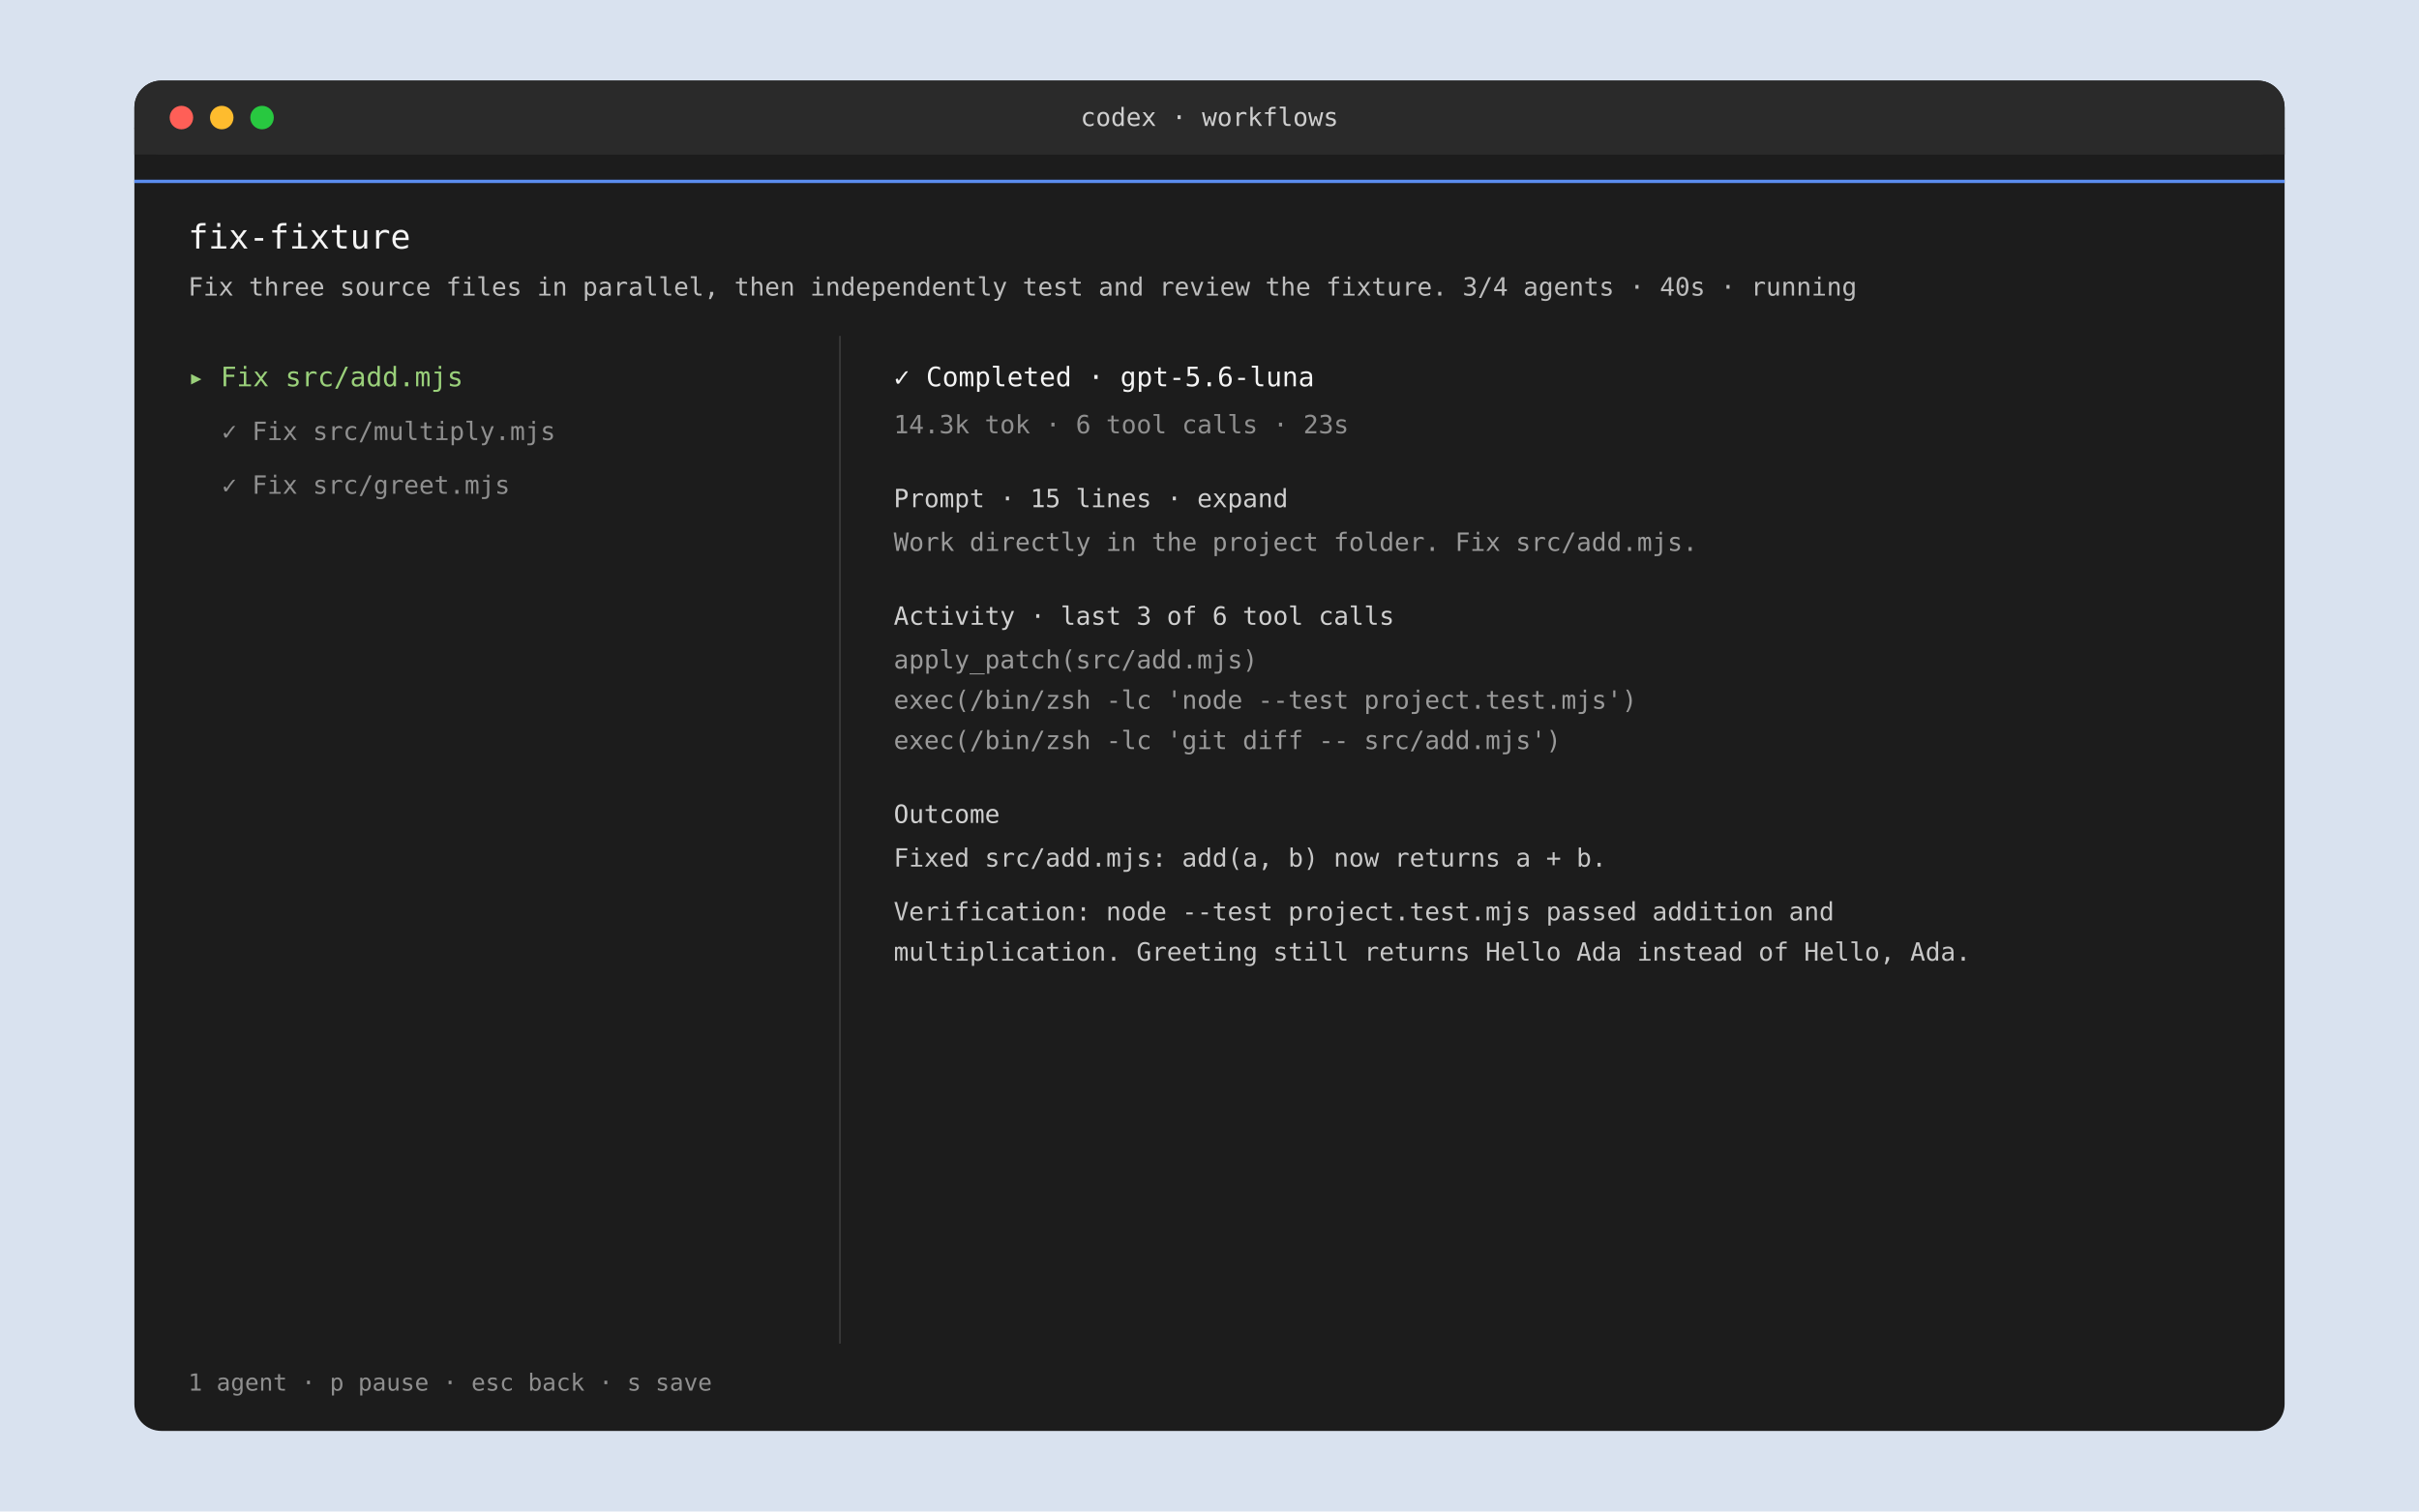
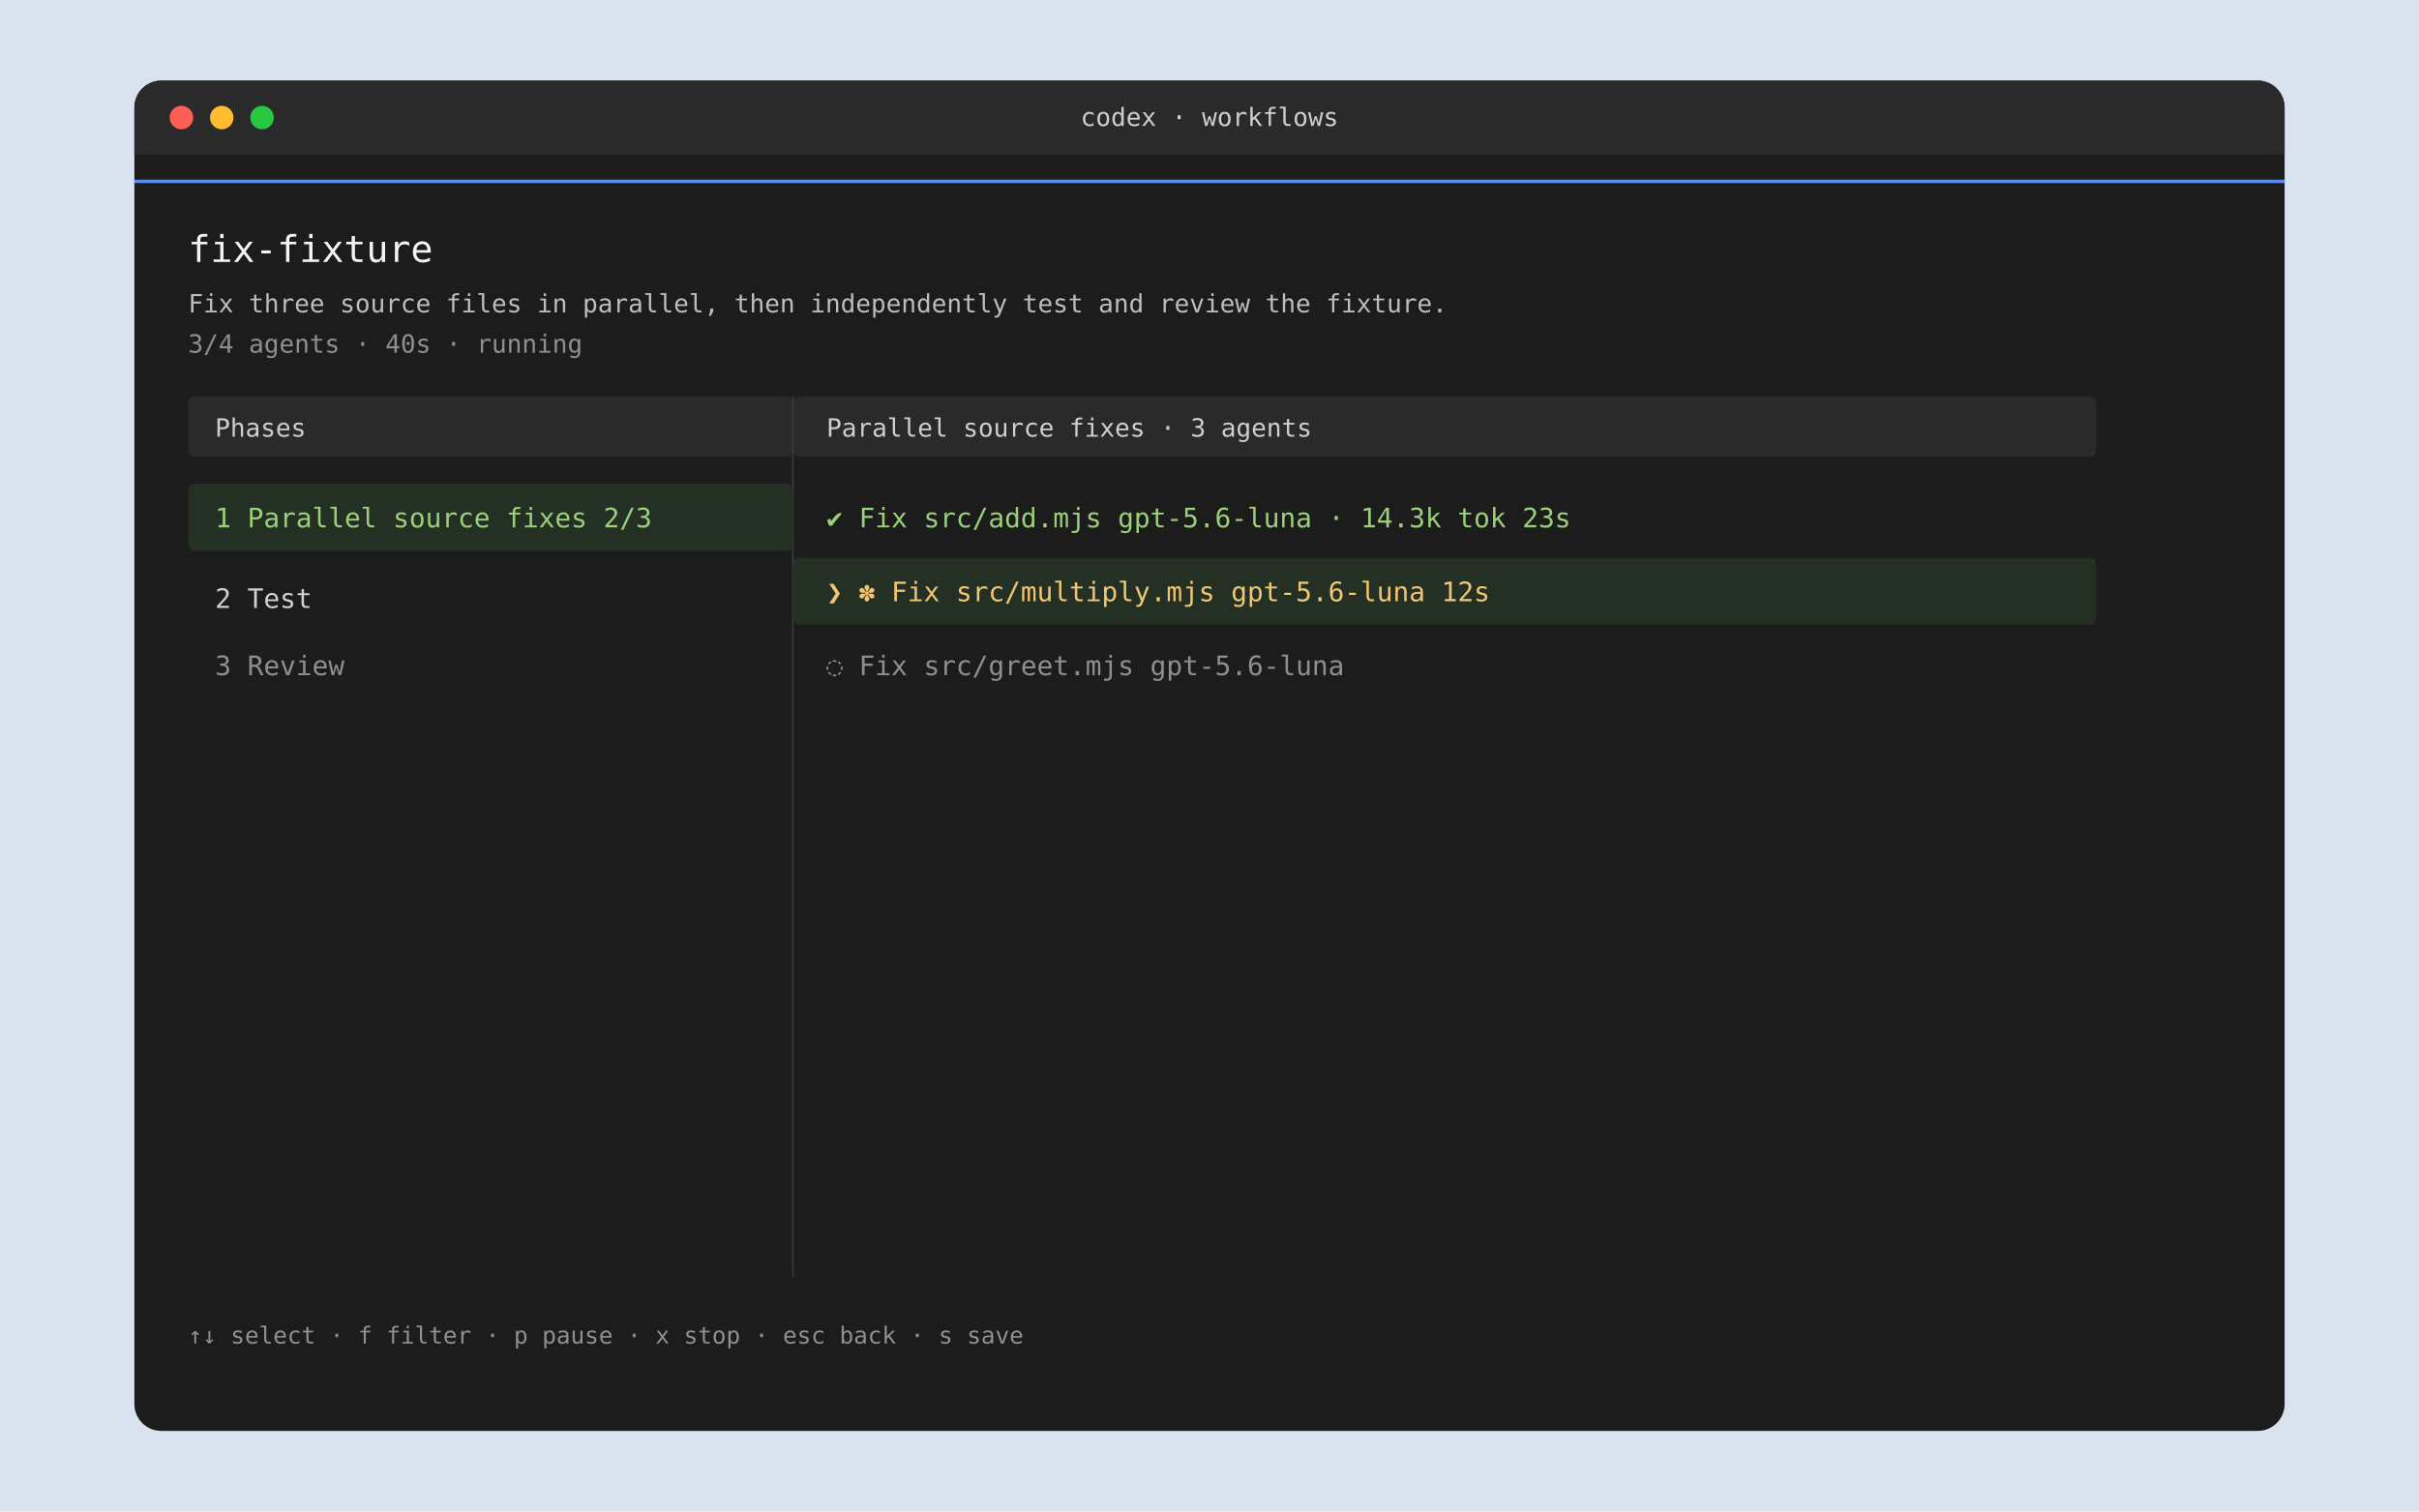
- <svg xmlns="http://www.w3.org/2000/svg" width="1440" height="900" viewBox="0 0 1440 900" role="img" aria-label="A native workflow running in Codex Ultracode">
+ <svg xmlns="http://www.w3.org/2000/svg" width="1440" height="900" viewBox="0 0 1440 900" role="img" aria-label="The Codex Ultracode workflows panel with phases and workers">
  <rect width="1440" height="900" fill="#d9e2ef" />
  <rect x="80" y="48" width="1280" height="804" rx="16" fill="#1c1c1c" />
  <rect x="80" y="48" width="1280" height="44" rx="16" fill="#2a2a2a" />
  <rect x="80" y="76" width="1280" height="16" fill="#2a2a2a" />
  <circle cx="108" cy="70" r="7" fill="#ff5f57" />
  <circle cx="132" cy="70" r="7" fill="#febc2e" />
  <circle cx="156" cy="70" r="7" fill="#28c840" />
  <text x="720" y="75" text-anchor="middle" fill="#cfcfcf" font-family="ui-monospace, SFMono-Regular, Menlo, monospace" font-size="15">codex · workflows</text>
  <line x1="80" y1="108" x2="1360" y2="108" stroke="#5b8def" stroke-width="2" />
-   <text x="112" y="148" fill="#f4f4f4" font-family="ui-monospace, SFMono-Regular, Menlo, monospace" font-size="20">fix-fixture</text>
-   <text x="112" y="176" fill="#bdbdbd" font-family="ui-monospace, SFMono-Regular, Menlo, monospace" font-size="15">Fix three source files in parallel, then independently test and review the fixture.  3/4 agents · 40s · running</text>
-   <line x1="500" y1="200" x2="500" y2="800" stroke="#3a3a3a" />
-   <text x="112" y="230" fill="#9ad07a" font-family="ui-monospace, SFMono-Regular, Menlo, monospace" font-size="16">▸ Fix src/add.mjs</text>
-   <text x="132" y="262" fill="#8f8f8f" font-family="ui-monospace, SFMono-Regular, Menlo, monospace" font-size="15">✓ Fix src/multiply.mjs</text>
-   <text x="132" y="294" fill="#8f8f8f" font-family="ui-monospace, SFMono-Regular, Menlo, monospace" font-size="15">✓ Fix src/greet.mjs</text>
-   <text x="532" y="230" fill="#f4f4f4" font-family="ui-monospace, SFMono-Regular, Menlo, monospace" font-size="16">✓ Completed · gpt-5.6-luna</text>
-   <text x="532" y="258" fill="#8f8f8f" font-family="ui-monospace, SFMono-Regular, Menlo, monospace" font-size="15">14.3k tok · 6 tool calls · 23s</text>
-   <text x="532" y="302" fill="#d0d0d0" font-family="ui-monospace, SFMono-Regular, Menlo, monospace" font-size="15">Prompt · 15 lines · expand</text>
-   <text x="532" y="328" fill="#9a9a9a" font-family="ui-monospace, SFMono-Regular, Menlo, monospace" font-size="15">Work directly in the project folder. Fix src/add.mjs.</text>
-   <text x="532" y="372" fill="#d0d0d0" font-family="ui-monospace, SFMono-Regular, Menlo, monospace" font-size="15">Activity · last 3 of 6 tool calls</text>
-   <text x="532" y="398" fill="#9a9a9a" font-family="ui-monospace, SFMono-Regular, Menlo, monospace" font-size="15">apply_patch(src/add.mjs)</text>
-   <text x="532" y="422" fill="#9a9a9a" font-family="ui-monospace, SFMono-Regular, Menlo, monospace" font-size="15">exec(/bin/zsh -lc 'node --test project.test.mjs')</text>
-   <text x="532" y="446" fill="#9a9a9a" font-family="ui-monospace, SFMono-Regular, Menlo, monospace" font-size="15">exec(/bin/zsh -lc 'git diff -- src/add.mjs')</text>
-   <text x="532" y="490" fill="#d0d0d0" font-family="ui-monospace, SFMono-Regular, Menlo, monospace" font-size="15">Outcome</text>
-   <text x="532" y="516" fill="#c8c8c8" font-family="ui-monospace, SFMono-Regular, Menlo, monospace" font-size="15">Fixed src/add.mjs: add(a, b) now returns a + b.</text>
-   <text x="532" y="548" fill="#c8c8c8" font-family="ui-monospace, SFMono-Regular, Menlo, monospace" font-size="15">Verification: node --test project.test.mjs passed addition and</text>
-   <text x="532" y="572" fill="#c8c8c8" font-family="ui-monospace, SFMono-Regular, Menlo, monospace" font-size="15">multiplication. Greeting still returns Hello Ada instead of Hello, Ada.</text>
-   <text x="112" y="828" fill="#8f8f8f" font-family="ui-monospace, SFMono-Regular, Menlo, monospace" font-size="14">1 agent · p pause · esc back · s save</text>
+   <text x="112" y="156" fill="#f4f4f4" font-family="ui-monospace, SFMono-Regular, Menlo, monospace" font-size="22">fix-fixture</text>
+   <text x="112" y="186" fill="#bdbdbd" font-family="ui-monospace, SFMono-Regular, Menlo, monospace" font-size="15">Fix three source files in parallel, then independently test and review the fixture.</text>
+   <text x="112" y="210" fill="#8f8f8f" font-family="ui-monospace, SFMono-Regular, Menlo, monospace" font-size="15">3/4 agents · 40s · running</text>
+   <rect x="112" y="236" width="360" height="36" rx="4" fill="#2a2a2a" />
+   <text x="128" y="260" fill="#cfcfcf" font-family="ui-monospace, SFMono-Regular, Menlo, monospace" font-size="15">Phases</text>
+   <rect x="472" y="236" width="776" height="36" rx="4" fill="#2a2a2a" />
+   <text x="492" y="260" fill="#cfcfcf" font-family="ui-monospace, SFMono-Regular, Menlo, monospace" font-size="15">Parallel source fixes · 3 agents</text>
+   <line x1="472" y1="236" x2="472" y2="760" stroke="#3a3a3a" />
+   <rect x="112" y="288" width="360" height="40" rx="4" fill="#243024" />
+   <text x="128" y="314" fill="#9ad07a" font-family="ui-monospace, SFMono-Regular, Menlo, monospace" font-size="16">1  Parallel source fixes  2/3</text>
+   <text x="128" y="362" fill="#d0d0d0" font-family="ui-monospace, SFMono-Regular, Menlo, monospace" font-size="16">2  Test</text>
+   <text x="128" y="402" fill="#8f8f8f" font-family="ui-monospace, SFMono-Regular, Menlo, monospace" font-size="16">3  Review</text>
+   <text x="492" y="314" fill="#9ad07a" font-family="ui-monospace, SFMono-Regular, Menlo, monospace" font-size="16">✔  Fix src/add.mjs       gpt-5.6-luna · 14.3k tok  23s</text>
+   <rect x="472" y="332" width="776" height="40" rx="4" fill="#243024" />
+   <text x="492" y="358" fill="#f0c674" font-family="ui-monospace, SFMono-Regular, Menlo, monospace" font-size="16">❯ ✽  Fix src/multiply.mjs  gpt-5.6-luna            12s</text>
+   <text x="492" y="402" fill="#8f8f8f" font-family="ui-monospace, SFMono-Regular, Menlo, monospace" font-size="16">◌  Fix src/greet.mjs     gpt-5.6-luna</text>
+   <text x="112" y="800" fill="#8f8f8f" font-family="ui-monospace, SFMono-Regular, Menlo, monospace" font-size="14">↑↓ select · f filter · p pause · x stop · esc back · s save</text>
</svg>
